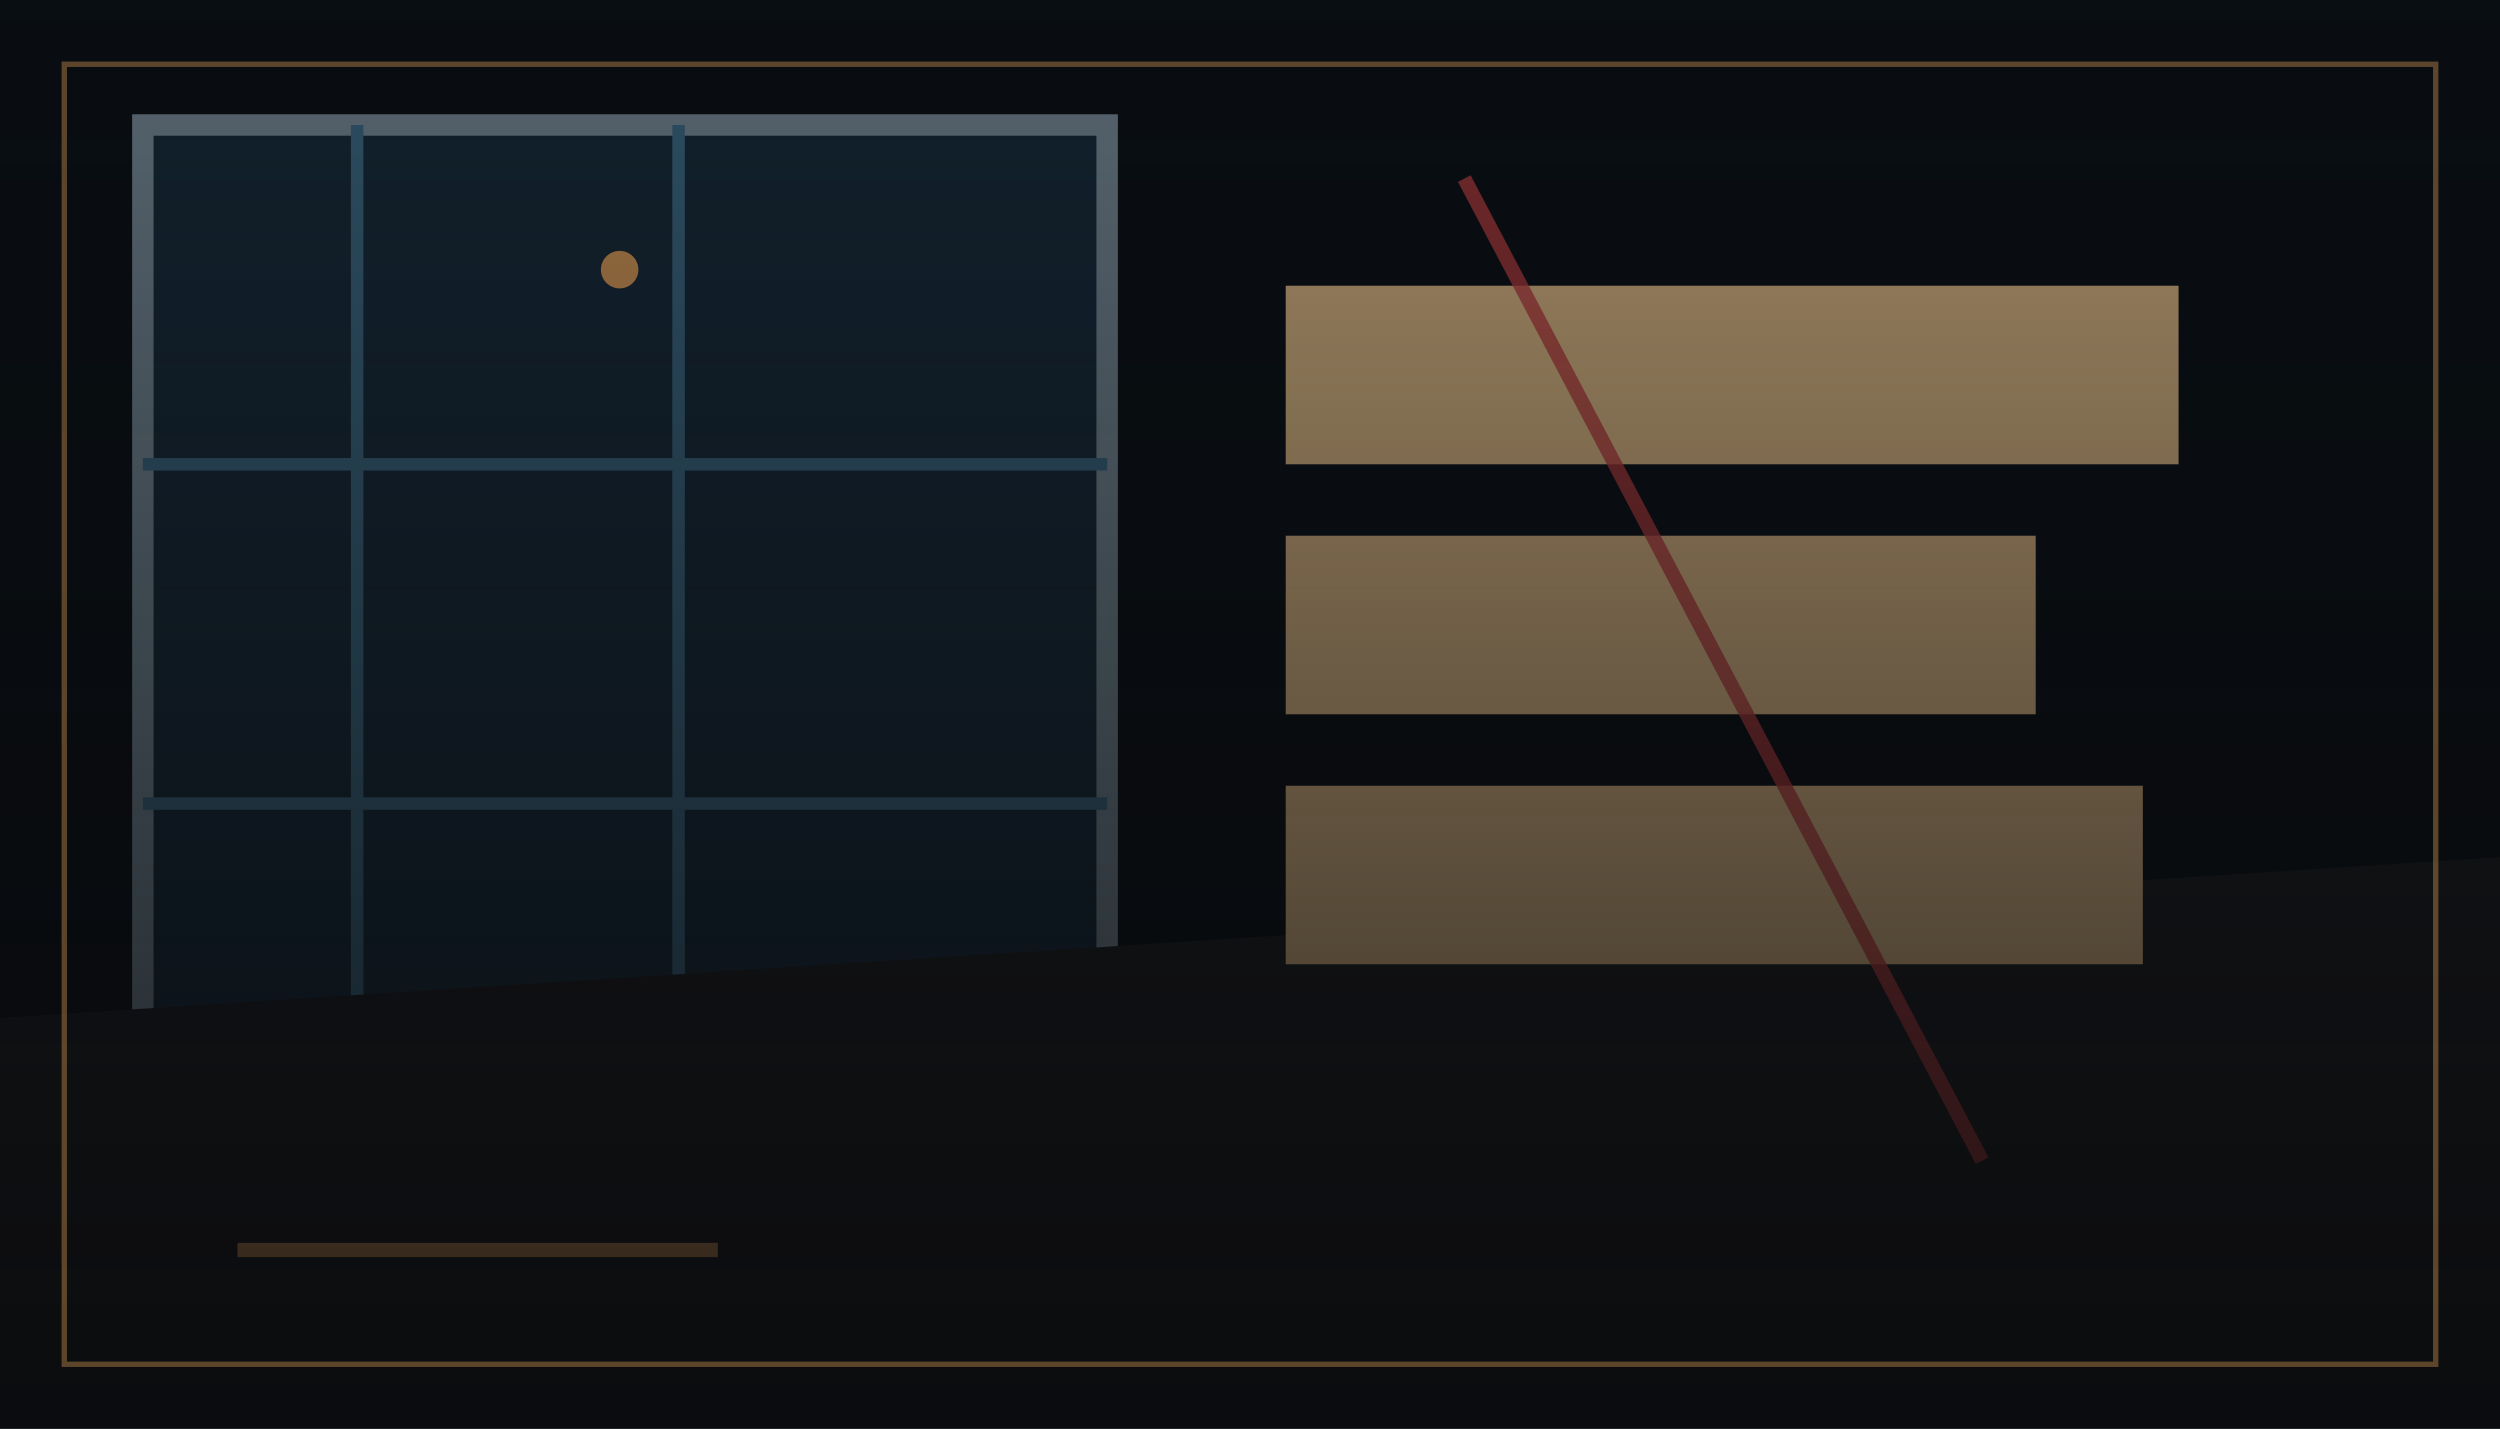
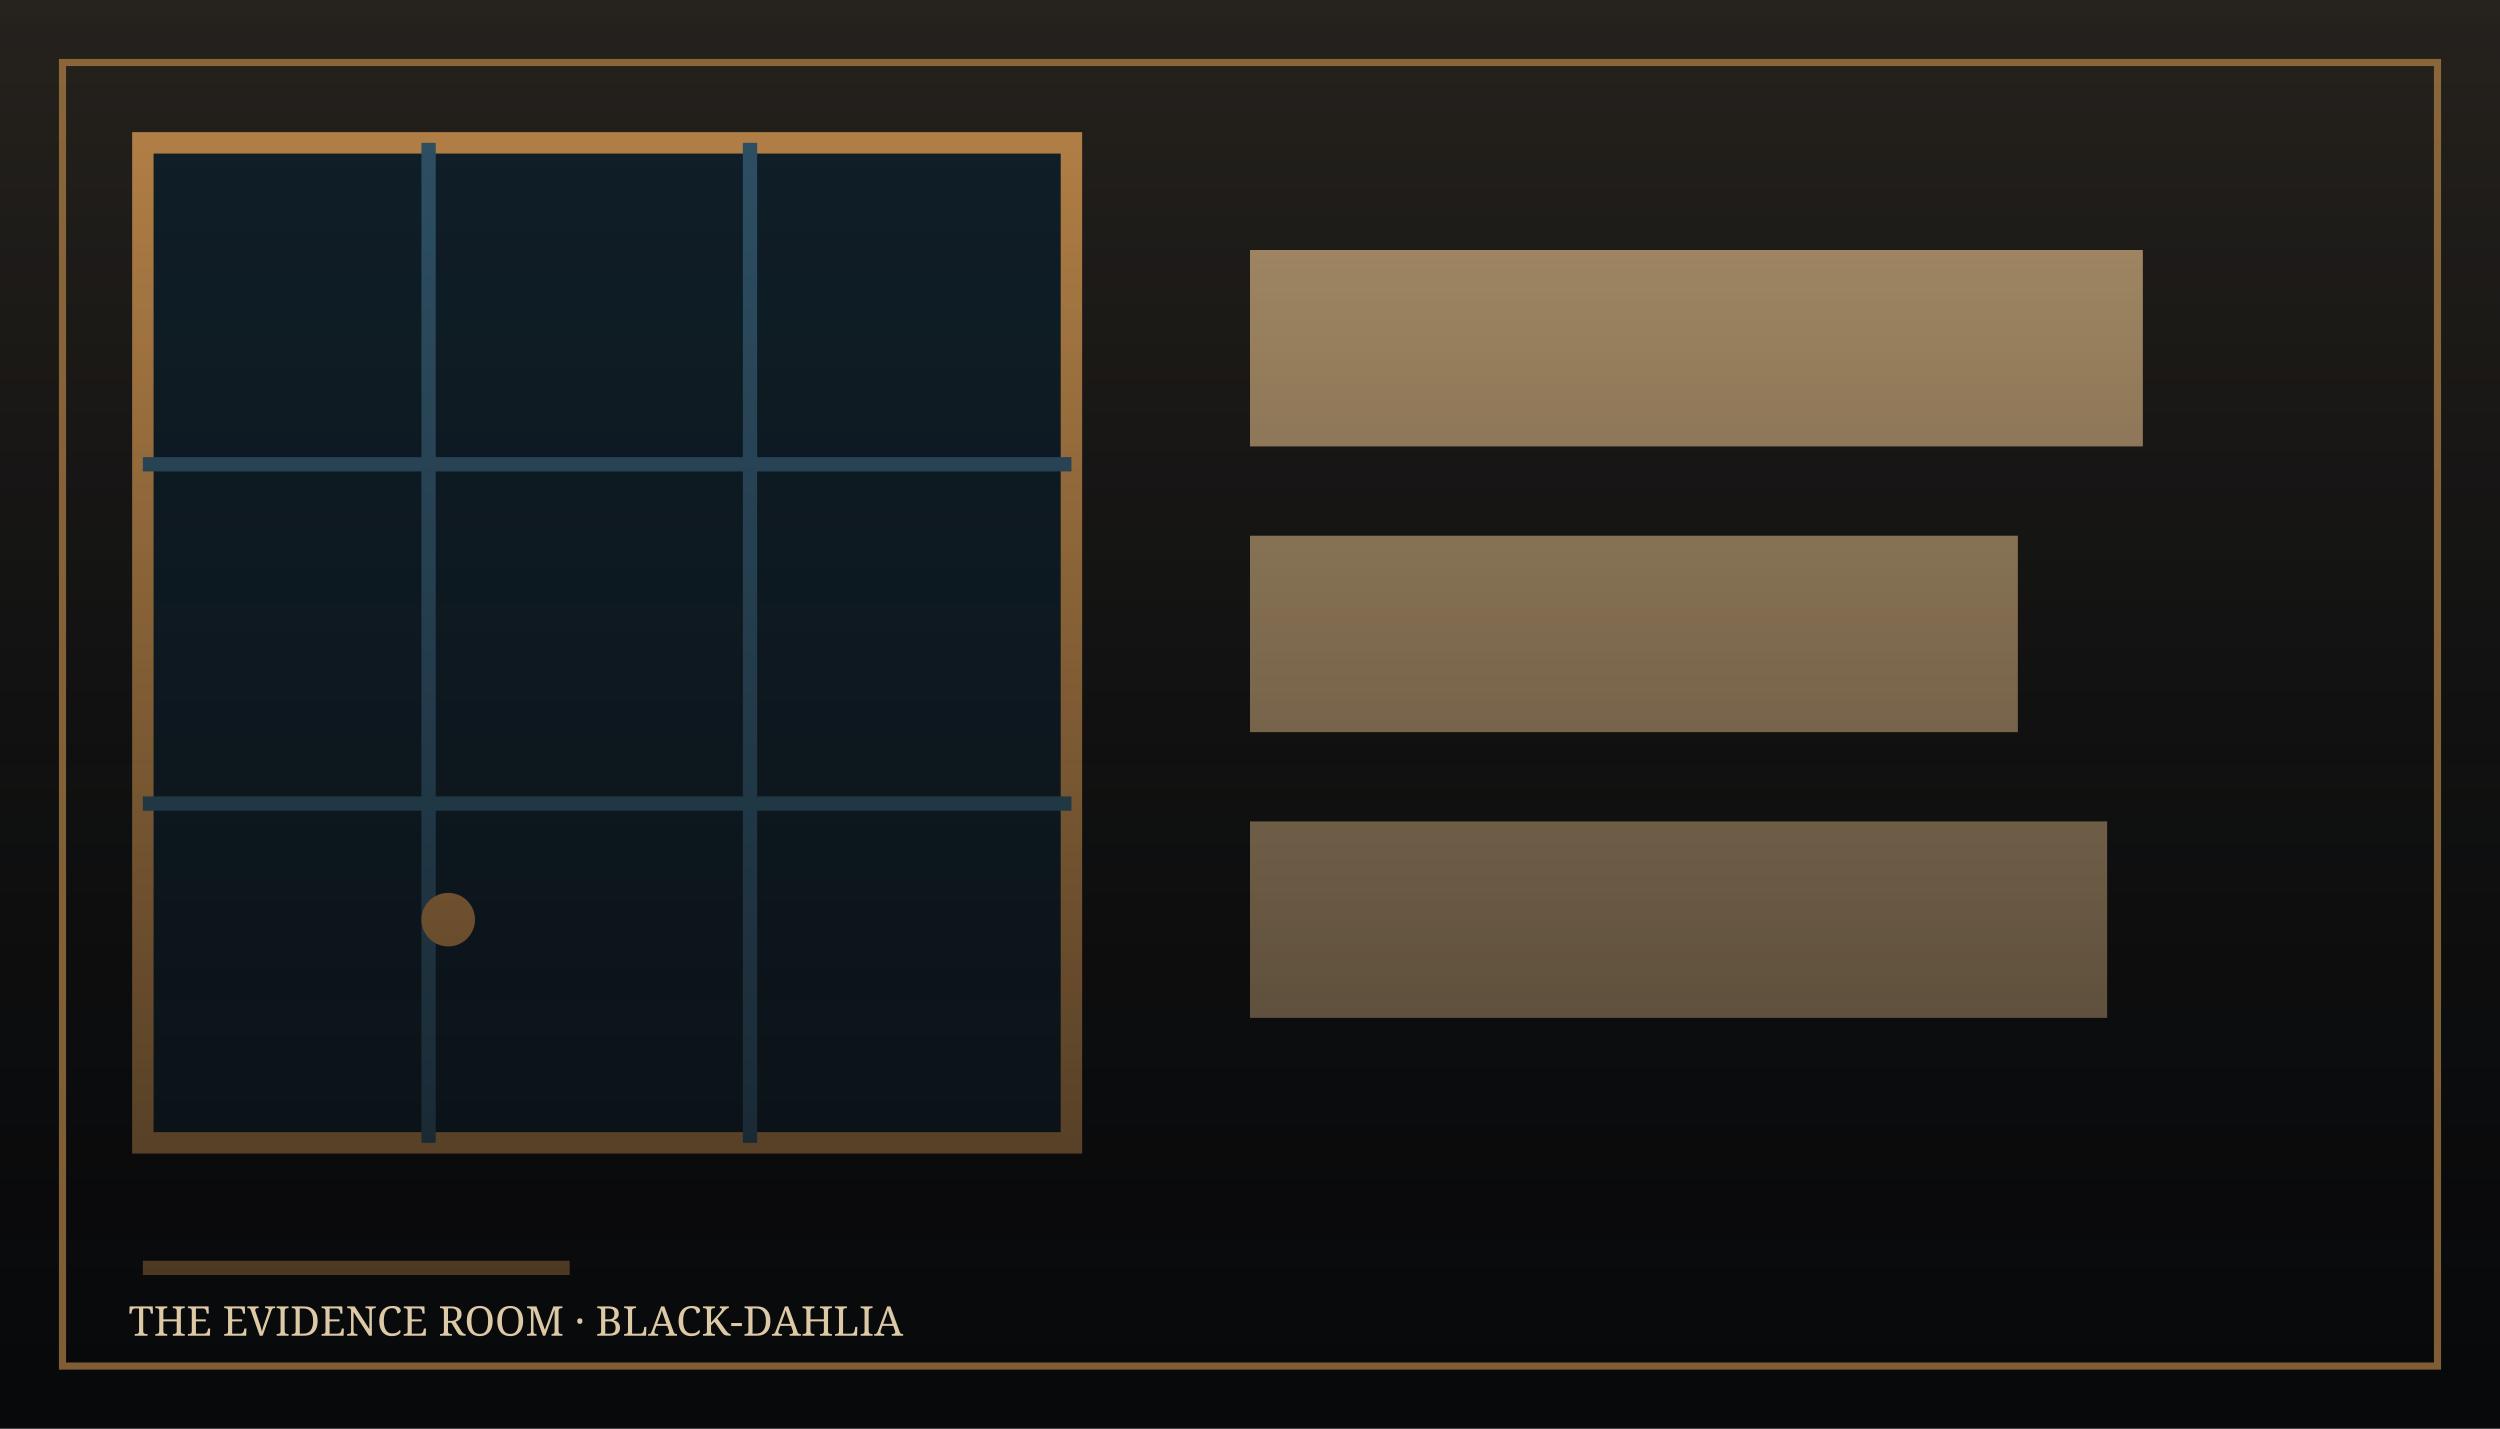
<svg xmlns="http://www.w3.org/2000/svg" viewBox="0 0 1400 800">
  <defs>
+     <linearGradient id="bg" x2="0" y2="1">
+       <stop stop-color="#27231e" />
+       <stop offset="1" stop-color="#07090b" />
+     </linearGradient>
    <linearGradient id="shade" x2="0" y2="1">
-       <stop stop-color="#08090b" stop-opacity=".1" />
-       <stop offset="1" stop-color="#08090b" stop-opacity=".8" />
+       <stop stop-color="#08090b" stop-opacity=".03" />
+       <stop offset="1" stop-color="#08090b" stop-opacity=".7" />
    </linearGradient>
  </defs>
-   <rect width="1400" height="800" fill="#090e13" />
-   <path d="M80 70H620V650H80z" fill="#132330" stroke="#60707b" stroke-width="12" />
-   <g stroke="#31566c" stroke-width="7">
-     <path d="M200 70V650M380 70V650M80 260H620M80 450H620" />
+   <rect width="1400" height="800" fill="url(#bg)" />
+   <rect x="80" y="80" width="520" height="560" fill="#10202a" stroke="#c18a4b" stroke-width="12" />
+   <g stroke="#31566c" stroke-width="8">
+     <path d="M240 80V640M420 80V640M80 260H600M80 450H600" />
  </g>
-   <path d="M0 570L1400 480V800H0z" fill="#17191c" />
  <g fill="#b89a70">
-     <rect x="720" y="160" width="500" height="100" />
-     <rect x="720" y="300" width="420" height="100" />
-     <rect x="720" y="440" width="480" height="100" />
+     <rect x="700" y="140" width="500" height="110" />
+     <rect x="700" y="300" width="430" height="110" />
+     <rect x="700" y="460" width="480" height="110" />
  </g>
-   <path d="M820 100L1110 650" stroke="#9d3437" stroke-width="8" opacity=".8" />
-   <g opacity=".9" stroke="#c18a4b" fill="#c18a4b">
-     <path d="M133 700h269" stroke-width="8" />
-     <circle cx="347" cy="151" r="10" />
-   </g>
+   <circle cx="251" cy="515" r="15" fill="#c18a4b" />
+   <path d="M80 710h239" stroke="#c18a4b" stroke-width="8" />
  <rect width="1400" height="800" fill="url(#shade)" />
-   <rect x="36" y="36" width="1328" height="728" fill="none" stroke="#c18a4b" stroke-opacity=".45" stroke-width="3" />
+   <rect x="35" y="35" width="1330" height="730" fill="none" stroke="#c18a4b" stroke-opacity=".65" stroke-width="4" />
+   <text x="72" y="748" fill="#ddc9a5" font-family="Georgia,serif" font-size="23">THE EVIDENCE ROOM · BLACK-DAHLIA</text>
</svg>
